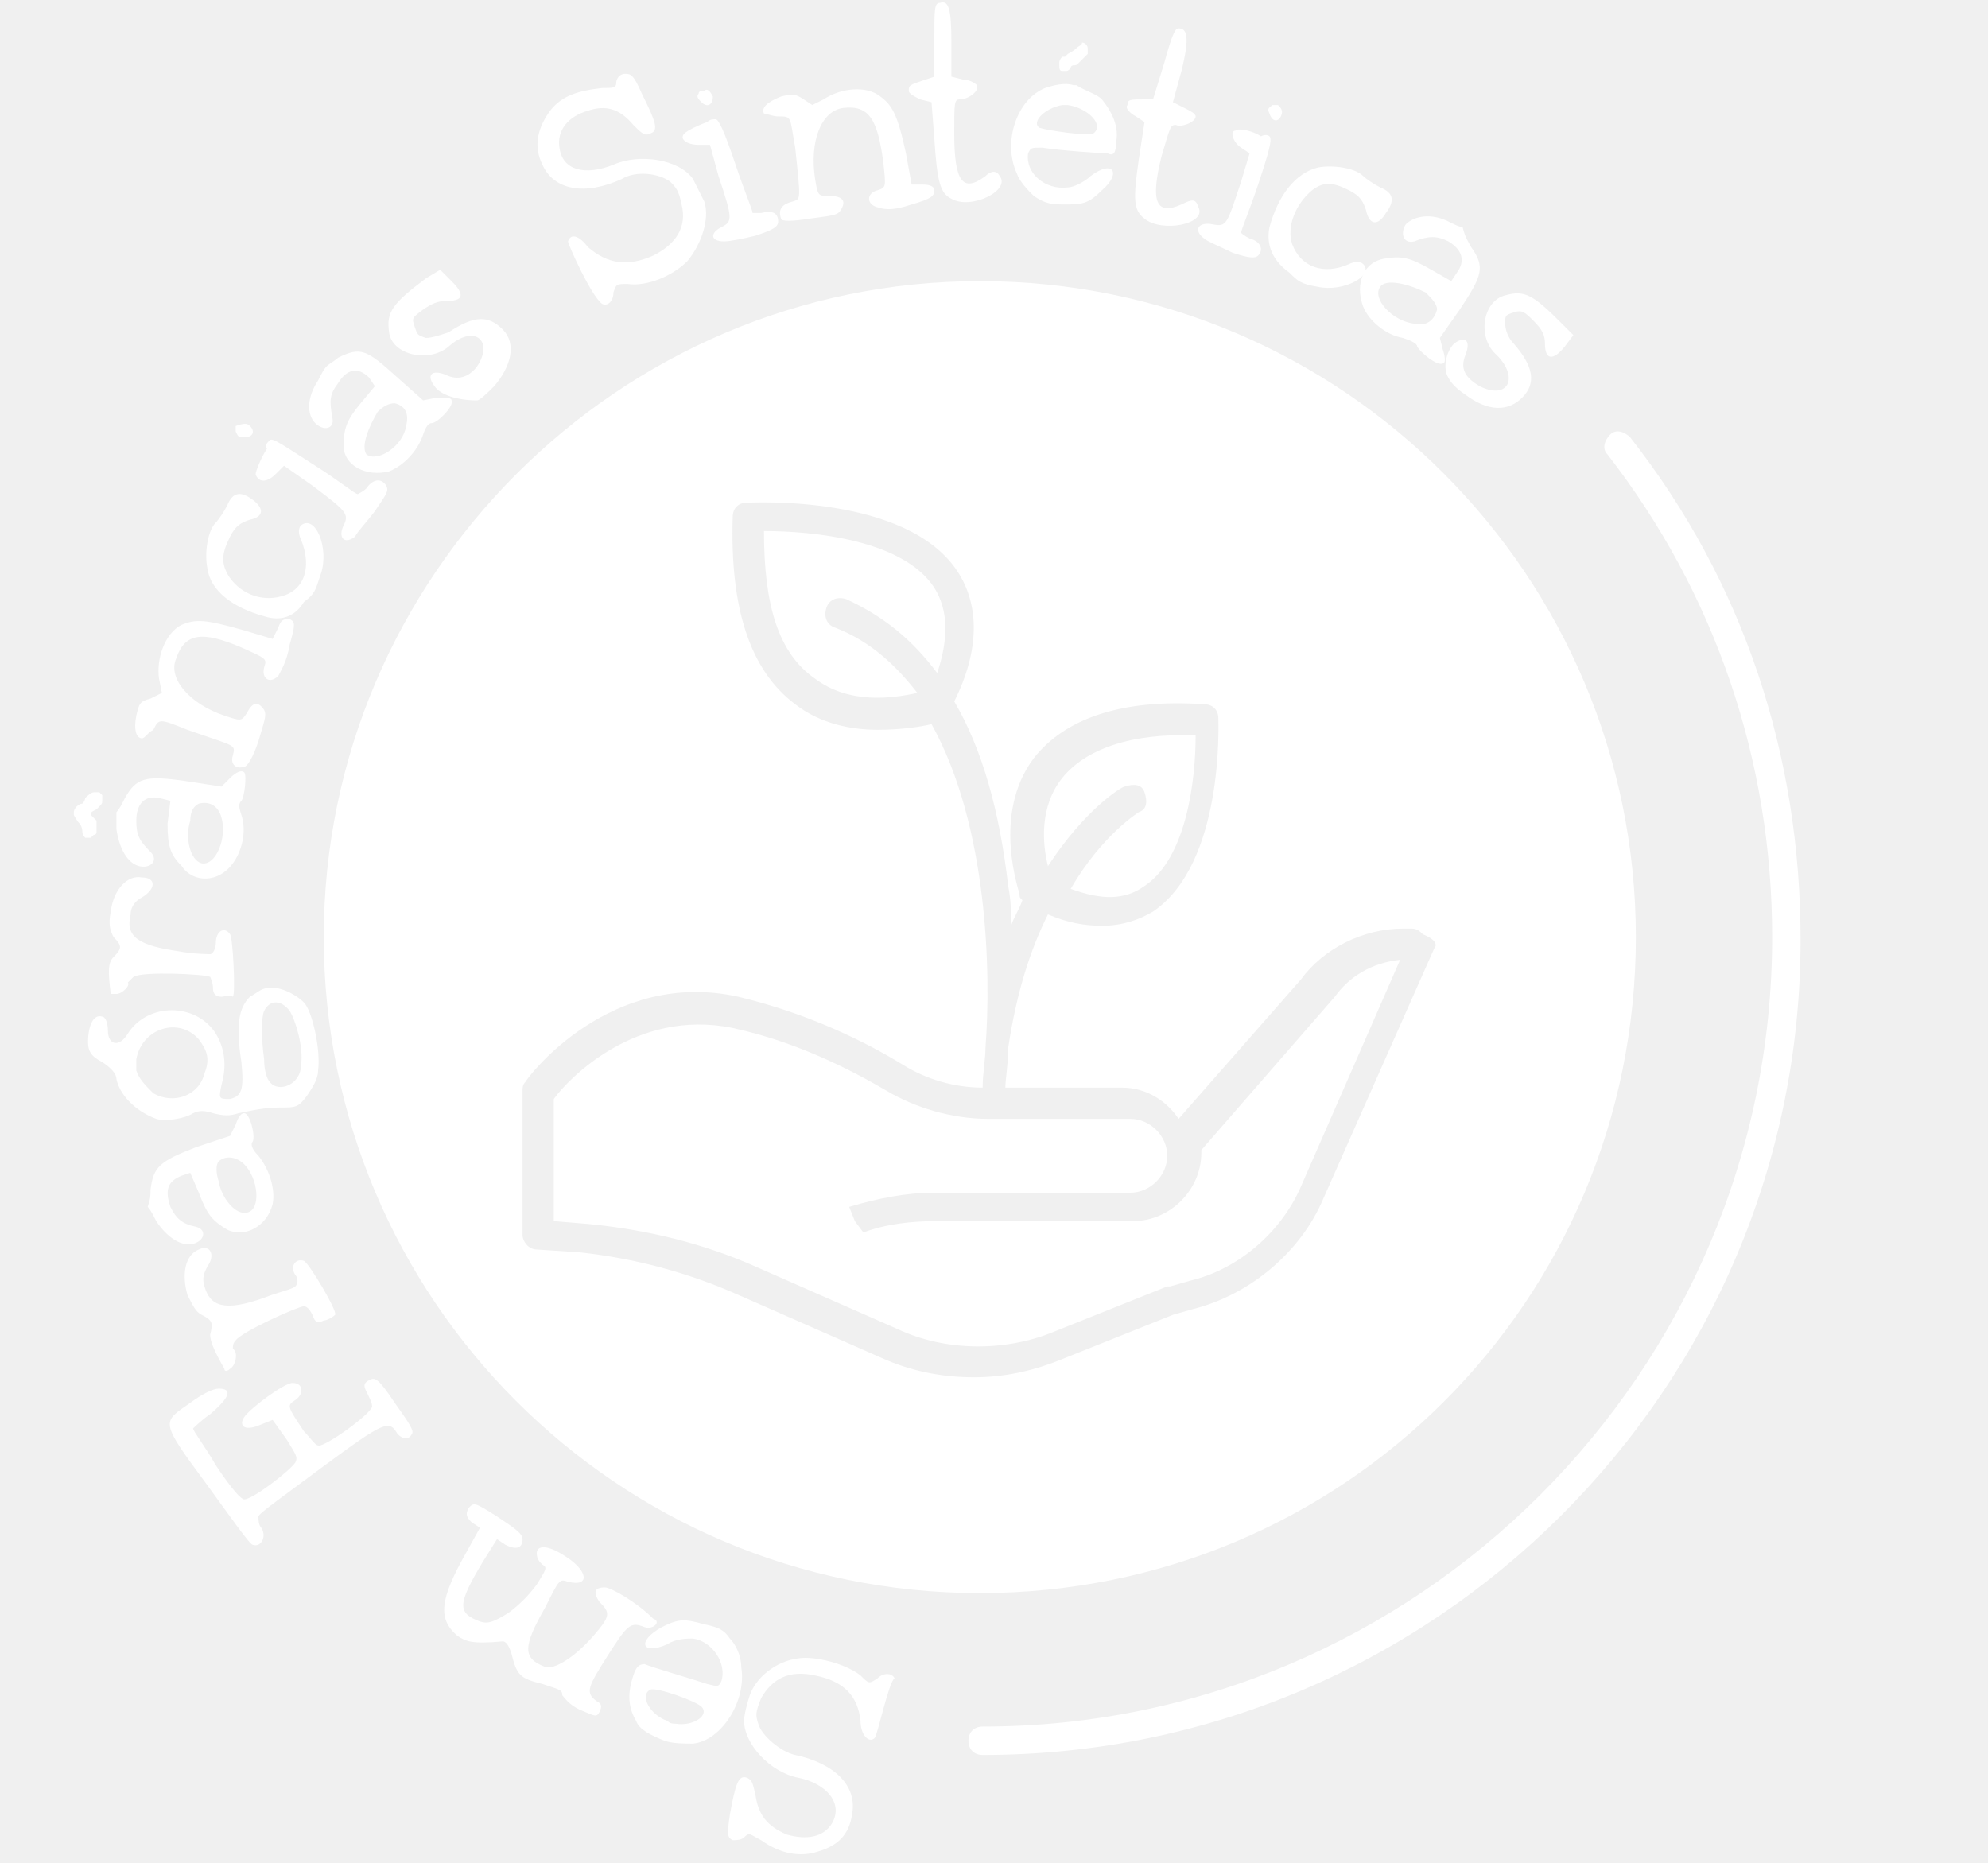
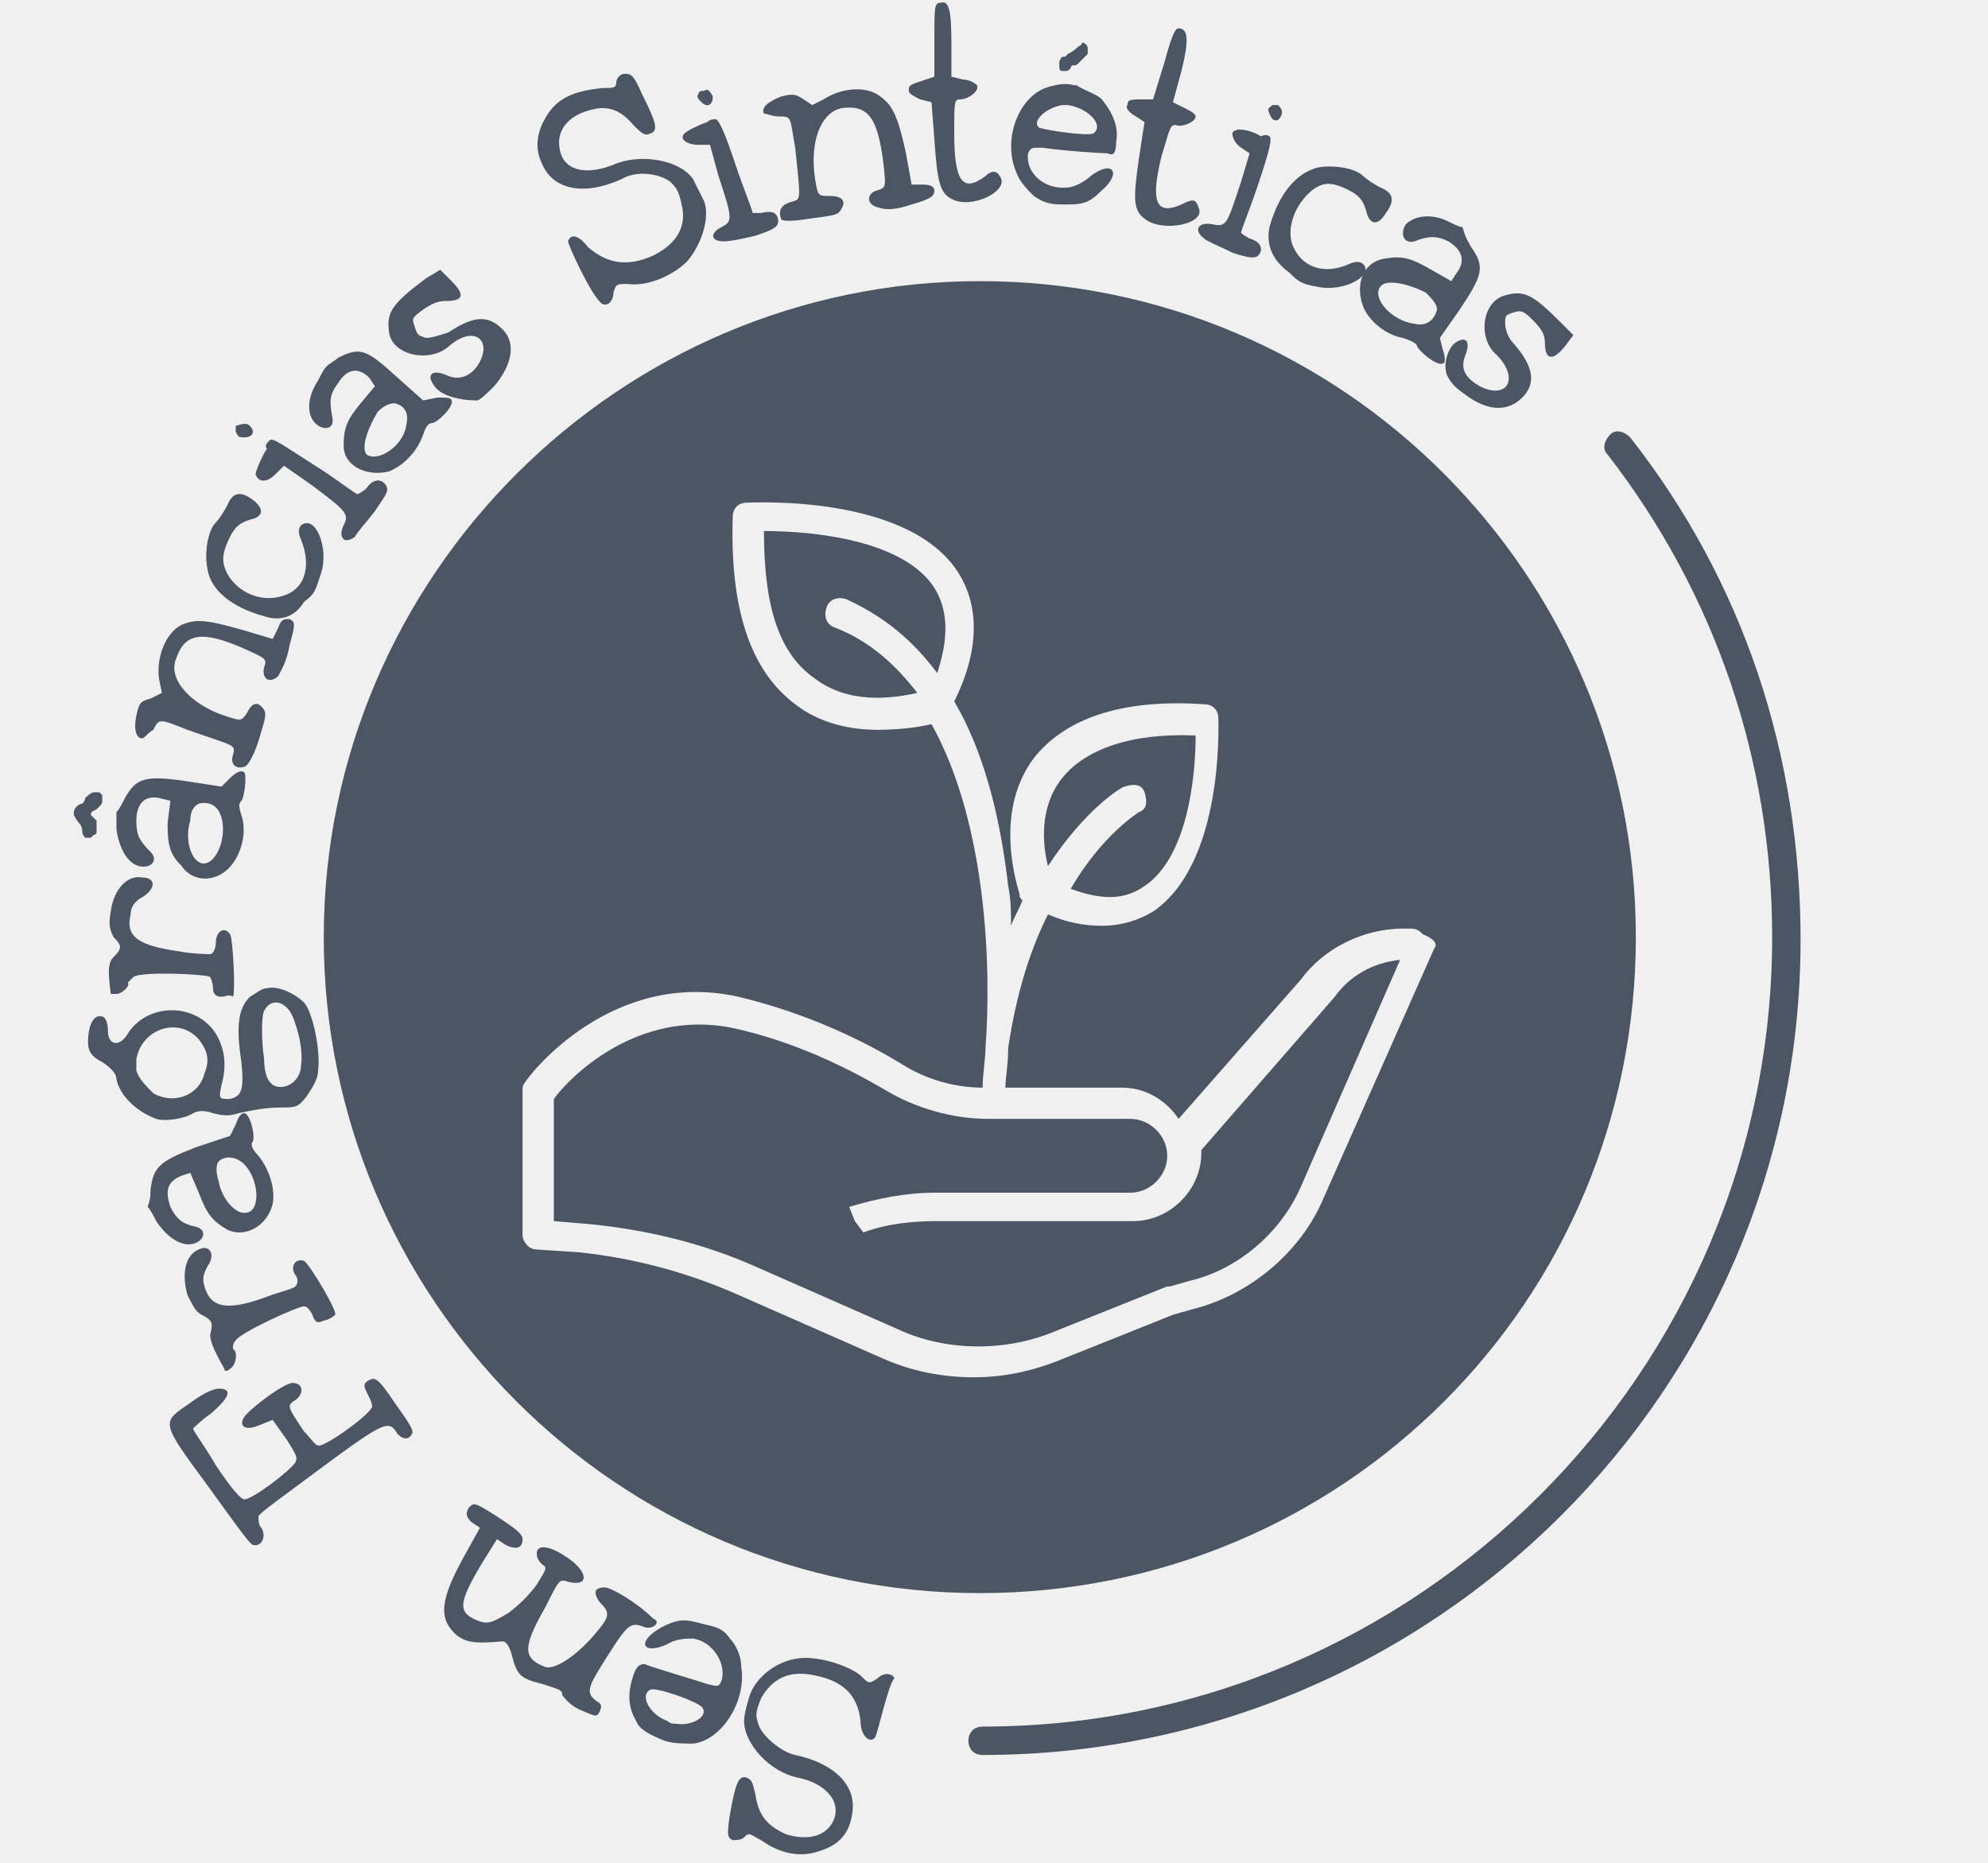
<svg xmlns="http://www.w3.org/2000/svg" version="1.1" id="Camada_1" x="0px" y="0px" viewBox="0 0 70 65.6" style="enable-background:new 0 0 70 65.6;" xml:space="preserve">
  <style type="text/css">
- 	.st0{fill:#FFFFFF;}
+ 	.st0{fill:#4B5563;}
</style>
  <g>
    <path class="st0" d="M30.8,61.2c-0.2,0.2-0.5-0.1-0.5-0.6c-0.1-0.9-0.6-1.4-1.6-1.6c-0.9-0.2-1.5,0.1-1.9,0.8   c-0.2,0.5-0.2,0.6-0.1,0.9c0.1,0.4,0.8,1,1.3,1.1c1.4,0.3,2.2,1.1,2,2.1c-0.1,0.7-0.5,1.1-1.2,1.3c-0.6,0.2-1.3,0.1-2-0.4   c-0.4-0.2-0.4-0.3-0.6-0.1c-0.1,0.1-0.3,0.1-0.4,0.1c-0.2-0.1-0.2-0.2-0.1-0.9c0.2-1.1,0.3-1.4,0.6-1.3c0.2,0.1,0.2,0.2,0.3,0.6   c0.1,0.7,0.4,1.1,1.1,1.4c0.7,0.2,1.3,0.1,1.6-0.4c0.4-0.7-0.2-1.4-1.2-1.6c-1-0.2-1.9-1.2-1.9-2c0-0.2,0.1-0.6,0.2-0.9   c0.2-0.6,0.9-1.2,1.7-1.3c0.6-0.1,1.7,0.2,2.2,0.6c0.3,0.3,0.3,0.3,0.6,0.1c0.2-0.2,0.5-0.2,0.6,0C31.3,59.2,30.9,61.1,30.8,61.2" />
    <path class="st0" d="M22.4,60.6c-0.3-0.5-0.3-1-0.1-1.6c0.1-0.3,0.2-0.4,0.4-0.4c0.2,0.1,1.6,0.5,2.2,0.7c0.4,0.1,0.4,0.1,0.5-0.1   c0.2-0.6-0.3-1.4-1-1.5c-0.2,0-0.6,0-0.9,0.2c-0.9,0.4-1.1-0.1-0.2-0.6c0.6-0.3,0.8-0.3,1.5-0.1c0.5,0.1,0.7,0.2,0.9,0.5   c0.2,0.2,0.4,0.6,0.4,1c0.2,1.2-0.7,2.6-1.7,2.7c-0.3,0-0.7,0-1-0.1C22.9,61.1,22.5,60.9,22.4,60.6 M23.8,60.7   c0.6,0.1,1.2-0.3,0.9-0.6c-0.2-0.2-1.6-0.7-1.8-0.6c-0.4,0.2,0,0.9,0.6,1.1C23.6,60.7,23.7,60.7,23.8,60.7" />
    <path class="st0" d="M22.7,57.3c-0.5-0.2-0.6-0.1-1.3,1c-0.7,1.1-0.8,1.3-0.4,1.6c0.2,0.1,0.2,0.2,0.1,0.4s-0.2,0.1-0.7-0.1   c-0.4-0.2-0.5-0.4-0.6-0.5c0-0.2-0.1-0.2-0.7-0.4c-0.8-0.2-0.9-0.3-1.1-1.1c-0.1-0.3-0.2-0.4-0.3-0.4c-1.1,0.1-1.3,0-1.6-0.2   c-0.7-0.6-0.6-1.3,0.3-2.9l0.5-0.9l-0.3-0.2c-0.2-0.2-0.2-0.3-0.1-0.5c0.2-0.2,0.2-0.2,1,0.3c0.6,0.4,0.9,0.6,0.9,0.8   c0,0.3-0.2,0.4-0.6,0.2l-0.3-0.2L17,55c-0.9,1.5-0.9,1.8-0.1,2.1c0.3,0.1,0.5,0,1-0.3c0.4-0.3,0.7-0.6,1-1c0.3-0.5,0.4-0.6,0.2-0.7   c-0.1-0.1-0.2-0.2-0.2-0.4c0-0.3,0.4-0.3,1,0.1c0.8,0.5,0.9,1.1,0.1,0.9c-0.3-0.1-0.3-0.1-0.8,0.9c-0.8,1.4-0.8,1.8,0,2.1   c0.3,0.1,1-0.3,1.7-1.1c0.6-0.7,0.6-0.8,0.2-1.2c-0.2-0.3-0.2-0.5,0.2-0.5c0.2,0,1.1,0.5,1.7,1.1C23.3,57.1,23,57.4,22.7,57.3" />
    <path class="st0" d="M14,50.5c-0.3-0.5-0.4-0.5-2.7,1.2c-1.2,0.9-2.2,1.6-2.2,1.7c0,0.1,0,0.3,0.1,0.4c0.2,0.3,0,0.7-0.3,0.6   c-0.1,0-0.8-1-1.6-2.1c-1.7-2.3-1.6-2.2-0.6-2.9c0.4-0.3,0.8-0.5,1-0.5c0.5,0,0.4,0.3-0.3,0.9c-0.3,0.2-0.6,0.5-0.6,0.5   c0,0.1,0.4,0.6,0.8,1.3c0.6,0.9,0.9,1.2,1,1.2c0.3,0,1.6-1,1.8-1.3c0.1-0.2,0-0.3-0.3-0.8L9.6,50l-0.5,0.2c-0.5,0.2-0.7,0-0.5-0.3   s1.4-1.2,1.7-1.2c0.4,0,0.4,0.4,0.1,0.6c-0.3,0.2-0.3,0.2,0.3,1.1c0.2,0.2,0.4,0.5,0.5,0.5c0.2,0.1,2-1.2,1.9-1.4   c0-0.1-0.1-0.3-0.2-0.5c-0.1-0.2-0.1-0.3,0.1-0.4c0.2-0.1,0.3-0.1,0.9,0.8c0.5,0.7,0.7,1,0.6,1.1C14.4,50.7,14.2,50.7,14,50.5" />
    <path class="st0" d="M11.4,46.5c-0.2,0.1-0.3,0.1-0.4-0.2c-0.1-0.2-0.2-0.3-0.3-0.3c-0.2,0-2.2,0.9-2.4,1.2   c-0.1,0.1-0.1,0.2-0.1,0.3c0.2,0.1,0.1,0.6-0.1,0.7c-0.1,0.1-0.2,0.1-0.2,0c-0.4-0.7-0.5-1-0.5-1.2c0.1-0.4,0.1-0.5-0.3-0.7   c-0.2-0.1-0.3-0.3-0.5-0.7C6.4,44.9,6.5,44.2,7,44c0.4-0.2,0.6,0.2,0.3,0.6c-0.1,0.2-0.2,0.4-0.1,0.7c0.2,0.7,0.7,0.9,2.1,0.4   c0.5-0.2,1-0.3,1.1-0.4c0.1-0.1,0.1-0.3,0-0.4c-0.2-0.3,0-0.6,0.3-0.5c0.2,0.1,1.2,1.8,1.1,1.9C11.7,46.4,11.5,46.5,11.4,46.5" />
-     <path class="st0" d="M5.3,41.9c0.1-0.8,0.3-1,1.6-1.5L8.1,40l0.2-0.4c0.1-0.3,0.2-0.4,0.3-0.4c0.2,0,0.4,0.8,0.3,1   c-0.1,0.1,0,0.3,0.2,0.5c0.4,0.5,0.6,1.2,0.5,1.7c-0.2,0.8-1,1.2-1.6,0.9C7.5,43,7.3,42.8,7,42l-0.3-0.7l-0.3,0.1   c-0.5,0.2-0.6,0.5-0.4,1.1c0.2,0.4,0.4,0.6,0.9,0.7c0.4,0.1,0.3,0.5-0.1,0.6c-0.4,0.1-0.9-0.2-1.3-0.8c-0.1-0.2-0.2-0.4-0.3-0.5   C5.3,42.2,5.3,42.1,5.3,41.9 M8.7,42.7c0.5-0.1,0.4-1.2-0.1-1.7c-0.3-0.3-0.7-0.3-0.9-0.1c-0.1,0.1-0.1,0.4,0,0.7   C7.8,42.2,8.3,42.8,8.7,42.7" />
+     <path class="st0" d="M5.3,41.9c0.1-0.8,0.3-1,1.6-1.5L8.1,40l0.2-0.4c0.1-0.3,0.2-0.4,0.3-0.4c0.2,0,0.4,0.8,0.3,1   c-0.1,0.1,0,0.3,0.2,0.5c0.4,0.5,0.6,1.2,0.5,1.7c-0.2,0.8-1,1.2-1.6,0.9C7.5,43,7.3,42.8,7,42l-0.3-0.7l-0.3,0.1   c-0.5,0.2-0.6,0.5-0.4,1.1c0.2,0.4,0.4,0.6,0.9,0.7c0.4,0.1,0.3,0.5-0.1,0.6S5.9,43.6,5.5,43c-0.1-0.2-0.2-0.4-0.3-0.5   C5.3,42.2,5.3,42.1,5.3,41.9 M8.7,42.7c0.5-0.1,0.4-1.2-0.1-1.7c-0.3-0.3-0.7-0.3-0.9-0.1c-0.1,0.1-0.1,0.4,0,0.7   C7.8,42.2,8.3,42.8,8.7,42.7" />
    <path class="st0" d="M3.6,35.8c0.1,0,0.2,0.2,0.2,0.5c0,0.5,0.4,0.6,0.7,0.1c0.7-1.1,2.4-1.1,3.1,0c0.3,0.5,0.4,1.1,0.2,1.8   c-0.1,0.5-0.1,0.5,0.3,0.5c0.4-0.1,0.5-0.3,0.4-1.3c-0.2-1.3-0.1-1.9,0.3-2.3C9,35,9.2,34.8,9.4,34.8c0.4-0.1,1,0.2,1.3,0.5   s0.6,1.7,0.5,2.4c0,0.3-0.2,0.6-0.4,0.9C10.5,39,10.4,39,9.9,39c-0.6,0-1,0.1-1.5,0.2c-0.3,0.1-0.5,0.1-0.9,0   c-0.3-0.1-0.5-0.1-0.7,0c-0.3,0.2-1,0.3-1.3,0.2c-0.8-0.3-1.3-0.9-1.4-1.4c0-0.2-0.2-0.4-0.5-0.6c-0.4-0.2-0.5-0.4-0.5-0.7   C3.1,36.1,3.3,35.7,3.6,35.8 M5.4,38.5c0.7,0.4,1.6,0.1,1.8-0.7C7.4,37.3,7.3,37,7,36.6c-0.7-0.8-2-0.4-2.2,0.7c0,0.2,0,0.3,0,0.4   C4.9,38,5.1,38.2,5.4,38.5 M9.5,38.1c0.3,0.4,1.1,0.1,1.1-0.6c0.1-0.6-0.2-1.6-0.4-1.9c-0.3-0.4-0.7-0.4-0.9,0   c-0.1,0.2-0.1,1,0,1.7C9.3,37.7,9.4,38,9.5,38.1" />
    <path class="st0" d="M7.8,35.1c-0.2,0-0.3-0.1-0.3-0.3s-0.1-0.4-0.1-0.4c-0.2-0.1-2.4-0.2-2.7,0c-0.1,0.1-0.2,0.2-0.2,0.2   C4.6,34.7,4.3,35,4.1,35c-0.1,0-0.2,0-0.2,0c-0.1-0.8-0.1-1.1,0.1-1.3c0.3-0.3,0.3-0.4,0-0.7c-0.1-0.2-0.2-0.4-0.1-0.9   C4,31.3,4.5,30.8,5,30.9c0.5,0,0.5,0.4,0,0.7c-0.2,0.1-0.4,0.3-0.4,0.6c-0.2,0.8,0.3,1.1,1.7,1.3c0.5,0.1,1.1,0.1,1.1,0.1   c0.1,0,0.2-0.2,0.2-0.4c0-0.4,0.3-0.6,0.5-0.3C8.2,33,8.3,35,8.2,35.1C8.1,35,7.9,35.1,7.8,35.1" />
-     <path class="st0" d="M2.7,28.4c0,0,0.1-0.1,0.2-0.1C3,28.2,3,28.1,3,28.1s0.2-0.2,0.3-0.2c0.1,0,0.1,0,0.2,0L3.6,28   c0,0,0,0.1,0,0.2s0,0.1-0.2,0.3c-0.2,0.1-0.2,0.1-0.2,0.2l0.2,0.2c0,0,0,0,0,0.1c0,0,0,0,0,0.1s0,0.1,0,0.2c0,0,0,0.1-0.1,0.1   l-0.1,0.1H3.1c-0.1,0-0.1,0-0.1,0s-0.1-0.1-0.1-0.2c0-0.2-0.1-0.3-0.1-0.3c-0.1-0.1-0.2-0.3-0.2-0.3v-0.1   C2.6,28.5,2.7,28.4,2.7,28.4 M4.4,28.1c0.4-0.7,0.7-0.8,2.1-0.6l1.3,0.2l0.3-0.3c0.2-0.2,0.4-0.3,0.5-0.2c0.1,0.1,0,0.9-0.1,1   s-0.1,0.2,0,0.5c0.2,0.6,0,1.3-0.3,1.7c-0.5,0.7-1.4,0.7-1.8,0.1C6,30.1,5.9,29.8,5.9,29L6,28.2l-0.4-0.1c-0.5-0.1-0.8,0.2-0.8,0.8   c0,0.5,0.1,0.7,0.5,1.1c0.3,0.3,0,0.6-0.4,0.5s-0.7-0.6-0.8-1.3c0-0.3,0-0.4,0-0.6C4.2,28.5,4.3,28.3,4.4,28.1 M7.1,30.4   c0.5,0.1,0.9-0.9,0.7-1.6c-0.1-0.4-0.4-0.6-0.8-0.5c-0.2,0.1-0.3,0.3-0.3,0.6C6.5,29.5,6.7,30.3,7.1,30.4" />
+     <path class="st0" d="M2.7,28.4c0,0,0.1-0.1,0.2-0.1C3,28.2,3,28.1,3,28.1s0.2-0.2,0.3-0.2s0.1,0,0.2,0L3.6,28c0,0,0,0.1,0,0.2   s0,0.1-0.2,0.3c-0.2,0.1-0.2,0.1-0.2,0.2l0.2,0.2c0,0,0,0,0,0.1c0,0,0,0,0,0.1s0,0.1,0,0.2c0,0,0,0.1-0.1,0.1l-0.1,0.1H3.1   c-0.1,0-0.1,0-0.1,0s-0.1-0.1-0.1-0.2c0-0.2-0.1-0.3-0.1-0.3c-0.1-0.1-0.2-0.3-0.2-0.3v-0.1C2.6,28.5,2.7,28.4,2.7,28.4 M4.4,28.1   c0.4-0.7,0.7-0.8,2.1-0.6l1.3,0.2l0.3-0.3c0.2-0.2,0.4-0.3,0.5-0.2c0.1,0.1,0,0.9-0.1,1s-0.1,0.2,0,0.5c0.2,0.6,0,1.3-0.3,1.7   c-0.5,0.7-1.4,0.7-1.8,0.1C6,30.1,5.9,29.8,5.9,29L6,28.2l-0.4-0.1c-0.5-0.1-0.8,0.2-0.8,0.8c0,0.5,0.1,0.7,0.5,1.1   c0.3,0.3,0,0.6-0.4,0.5s-0.7-0.6-0.8-1.3c0-0.3,0-0.4,0-0.6C4.2,28.5,4.3,28.3,4.4,28.1 M7.1,30.4c0.5,0.1,0.9-0.9,0.7-1.6   c-0.1-0.4-0.4-0.6-0.8-0.5c-0.2,0.1-0.3,0.3-0.3,0.6C6.5,29.5,6.7,30.3,7.1,30.4" />
    <path class="st0" d="M8.2,26.6c0.1-0.4,0.1-0.3-1.6-0.9c-1-0.4-1-0.4-1.2,0C5.2,25.8,5.1,26,5,26c-0.2,0-0.3-0.3-0.2-0.8   c0.1-0.4,0.1-0.5,0.5-0.6l0.4-0.2l-0.1-0.5c-0.1-0.7,0.2-1.6,0.8-1.9c0.5-0.2,0.8-0.2,2.2,0.2l1,0.3l0.2-0.4   c0.1-0.3,0.2-0.3,0.4-0.3c0.2,0.1,0.2,0.2,0,0.9c-0.1,0.6-0.3,0.9-0.4,1.1c-0.3,0.3-0.6,0.1-0.5-0.3c0.1-0.3,0.1-0.3-0.8-0.7   c-1.4-0.6-2-0.5-2.3,0.4c-0.3,0.7,0.5,1.6,1.7,2c0.6,0.2,0.6,0.2,0.8-0.1c0.2-0.4,0.4-0.4,0.6-0.1c0.1,0.2,0,0.4-0.2,1.1   C8.9,26.7,8.7,27,8.6,27C8.3,27.1,8.1,26.9,8.2,26.6" />
    <path class="st0" d="M9.3,21.7c-1.1-0.3-1.9-0.9-2-1.7c-0.1-0.5,0-1.3,0.3-1.6C7.7,18.3,7.9,18,8,17.8c0.2-0.5,0.5-0.5,0.9-0.2   s0.4,0.6-0.1,0.7c-0.3,0.1-0.5,0.2-0.7,0.6c-0.3,0.6-0.3,0.9-0.1,1.3c0.4,0.7,1.2,1,1.9,0.8c0.8-0.2,1.1-1,0.7-2   c-0.1-0.2-0.1-0.4,0-0.5c0.5-0.4,1,0.8,0.7,1.7c-0.2,0.6-0.2,0.7-0.6,1C10.4,21.7,9.9,21.9,9.3,21.7" />
    <path class="st0" d="M8.8,15c0.2,0.2,0.1,0.4-0.2,0.4c-0.2,0-0.2,0-0.3-0.2c0-0.1,0-0.1,0-0.2C8.6,14.9,8.7,14.9,8.8,15 M9.5,15.5   c0.1-0.1,0.5,0.2,1.6,0.9c0.8,0.5,1.4,1,1.5,1c0,0,0.2-0.1,0.3-0.2c0.2-0.3,0.5-0.4,0.7-0.1c0.1,0.2,0,0.3-0.4,0.9   c-0.3,0.4-0.6,0.7-0.7,0.9c-0.4,0.3-0.6,0-0.4-0.4c0.2-0.4,0.1-0.5-1.1-1.4l-1-0.7l-0.3,0.3C9.4,17,9.1,17,9,16.7   c0-0.1,0.2-0.6,0.4-0.9C9.3,15.7,9.4,15.6,9.5,15.5" />
    <path class="st0" d="M11.9,12.6c0.8-0.4,1-0.3,2.1,0.7l0.9,0.8l0.5-0.1c0.3,0,0.5,0,0.5,0.1c0.1,0.2-0.5,0.8-0.7,0.8   c-0.1,0-0.2,0.1-0.3,0.4c-0.2,0.6-0.7,1.1-1.2,1.3c-0.8,0.2-1.6-0.2-1.6-0.9c0-0.6,0.1-0.9,0.6-1.5l0.5-0.6L13,13.3   c-0.4-0.4-0.8-0.3-1.1,0.2c-0.3,0.4-0.3,0.6-0.2,1.2c0.1,0.4-0.3,0.5-0.6,0.2s-0.3-0.9,0.1-1.5c0.1-0.2,0.2-0.4,0.3-0.5   C11.6,12.8,11.8,12.7,11.9,12.6 M12.9,16c0.4,0.3,1.3-0.3,1.4-1c0.1-0.4,0-0.7-0.4-0.8c-0.2,0-0.4,0.1-0.6,0.3   C13,15,12.7,15.7,12.9,16" />
    <path class="st0" d="M15.3,13.6c-0.3-0.4-0.1-0.6,0.4-0.4c0.4,0.2,0.8,0.1,1.1-0.3c0.6-0.9-0.1-1.5-1-0.7c-0.7,0.6-2,0.3-2.1-0.5   c-0.1-0.7,0.1-1,1.3-1.9l0.5-0.3l0.4,0.4c0.5,0.5,0.4,0.7-0.2,0.7c-0.3,0-0.5,0.1-0.8,0.3c-0.4,0.3-0.4,0.3-0.3,0.6   s0.1,0.3,0.4,0.4c0.2,0,0.5-0.1,0.8-0.2c0.9-0.6,1.4-0.6,1.9-0.1s0.3,1.3-0.3,2c-0.2,0.2-0.5,0.5-0.6,0.5   C16.1,14.1,15.5,13.9,15.3,13.6" />
    <path class="st0" d="M20,8.5c0.1-0.3,0.4-0.2,0.7,0.2C21.4,9.3,22.1,9.4,23,9c0.8-0.4,1.2-1,1-1.8c-0.1-0.5-0.2-0.6-0.4-0.8   c-0.4-0.3-1.2-0.4-1.7-0.1c-1.3,0.6-2.4,0.4-2.8-0.5c-0.3-0.6-0.2-1.2,0.2-1.8c0.4-0.6,1-0.8,1.9-0.9c0.4,0,0.5,0,0.5-0.2   c0-0.1,0.1-0.3,0.3-0.3c0.2,0,0.3,0,0.6,0.7c0.5,1,0.6,1.3,0.3,1.4c-0.2,0.1-0.3,0-0.6-0.3c-0.5-0.6-1-0.7-1.6-0.5   c-0.7,0.2-1.1,0.7-1,1.3c0.1,0.8,0.9,1,1.9,0.6c0.9-0.4,2.3-0.2,2.8,0.5c0.1,0.2,0.3,0.6,0.4,0.8c0.2,0.6-0.1,1.5-0.6,2.1   c-0.5,0.5-1.4,0.9-2.1,0.8c-0.4,0-0.4,0-0.5,0.3c0,0.3-0.2,0.5-0.4,0.4C20.8,10.4,20,8.6,20,8.5" />
-     <path class="st0" d="M25.2,4.2c0.1,0,0.3,0.4,0.7,1.6c0.3,0.9,0.6,1.6,0.6,1.7c0,0,0.2,0,0.3,0c0.4-0.1,0.6,0,0.6,0.3   c0,0.2-0.2,0.3-0.8,0.5c-0.4,0.1-0.9,0.2-1.1,0.2C25,8.5,25,8.2,25.4,8c0.4-0.2,0.4-0.3-0.1-1.8L25,5.1h-0.4   c-0.4,0-0.7-0.2-0.5-0.4c0.1-0.1,0.5-0.3,0.8-0.4C25,4.2,25.1,4.2,25.2,4.2 M25.1,3.4c0,0.3-0.2,0.4-0.4,0.2   c-0.1-0.1-0.2-0.2-0.1-0.3c0-0.1,0.1-0.1,0.2-0.1C24.9,3.1,25,3.2,25.1,3.4" />
+     <path class="st0" d="M25.2,4.2c0.1,0,0.3,0.4,0.7,1.6c0.3,0.9,0.6,1.6,0.6,1.7c0,0,0.2,0,0.3,0c0.4-0.1,0.6,0,0.6,0.3   c0,0.2-0.2,0.3-0.8,0.5c-0.4,0.1-0.9,0.2-1.1,0.2C25,8.5,25,8.2,25.4,8s0.4-0.3-0.1-1.8L25,5.1h-0.4c-0.4,0-0.7-0.2-0.5-0.4   c0.1-0.1,0.5-0.3,0.8-0.4C25,4.2,25.1,4.2,25.2,4.2 M25.1,3.4c0,0.3-0.2,0.4-0.4,0.2c-0.1-0.1-0.2-0.2-0.1-0.3   c0-0.1,0.1-0.1,0.2-0.1C24.9,3.1,25,3.2,25.1,3.4" />
    <path class="st0" d="M27.9,7.1c0.3-0.1,0.3,0,0.1-1.9c-0.2-1.1-0.1-1.1-0.6-1.1C27.2,4.1,27,4,26.9,4c-0.1-0.2,0.1-0.4,0.6-0.6   c0.4-0.1,0.5-0.1,0.8,0.1l0.3,0.2L29,3.5c0.6-0.4,1.5-0.5,2-0.1c0.4,0.3,0.6,0.6,0.9,2l0.2,1.1h0.4c0.3,0,0.4,0.1,0.4,0.2   c0,0.2-0.1,0.3-0.8,0.5c-0.6,0.2-0.9,0.2-1.2,0.1c-0.4-0.1-0.4-0.5,0-0.6c0.3-0.1,0.3-0.1,0.2-1c-0.2-1.5-0.5-2-1.4-1.9   c-0.8,0.1-1.2,1.2-1,2.5c0.1,0.6,0.1,0.6,0.5,0.6c0.5,0,0.6,0.2,0.4,0.5c-0.1,0.2-0.4,0.2-1.1,0.3c-0.6,0.1-1,0.1-1,0   C27.4,7.4,27.5,7.2,27.9,7.1" />
    <path class="st0" d="M32.9,4.9l-0.1-1.3l-0.4-0.1C32.2,3.4,32,3.3,32,3.2C32,3,32,3,32.6,2.8l0.3-0.1V1.4c0-1.1,0-1.3,0.2-1.3   c0.3-0.1,0.4,0.2,0.4,1.4v1.2l0.4,0.1c0.2,0,0.4,0.1,0.5,0.2c0.1,0.2-0.3,0.5-0.6,0.5c-0.2,0-0.2,0.1-0.2,1.2   c0,1.7,0.3,2.1,1.1,1.5c0.2-0.2,0.4-0.2,0.5,0c0.4,0.5-1,1.2-1.7,0.8C33.1,6.8,33,6.4,32.9,4.9" />
    <path class="st0" d="M38.8,3.5c0.4,0.5,0.6,1,0.5,1.5c0,0.4-0.1,0.5-0.3,0.4c-0.2,0-1.7-0.1-2.3-0.2c-0.4,0-0.4,0-0.5,0.2   c-0.1,0.7,0.6,1.3,1.4,1.2c0.2,0,0.6-0.2,0.8-0.4c0.8-0.6,1.1-0.1,0.4,0.5c-0.5,0.5-0.7,0.5-1.4,0.5c-0.5,0-0.7-0.1-1-0.3   c-0.2-0.2-0.5-0.5-0.6-0.8c-0.5-1.1,0-2.6,1-3c0.3-0.1,0.7-0.2,1-0.1h0.1C38.2,3.2,38.6,3.3,38.8,3.5 M37.4,3.7   c-0.6,0.1-1.1,0.6-0.8,0.8c0.3,0.1,1.7,0.3,1.9,0.2c0.4-0.3-0.2-0.9-0.9-1C37.6,3.7,37.5,3.7,37.4,3.7 M38.1,1.5   c0.1,0,0.2,0.1,0.2,0.2v0.1v0.1l0,0c0,0-0.1,0.1-0.3,0.3c-0.1,0.1-0.1,0.1-0.2,0.1c0,0-0.1,0-0.1,0.1c-0.1,0.1-0.1,0.1-0.2,0.1   c-0.1,0-0.1,0-0.1,0c-0.1,0-0.1-0.1-0.1-0.2V2.2c0-0.1,0.1-0.2,0.1-0.2s0,0,0.1,0c0,0,0,0,0.1-0.1c0.2-0.1,0.3-0.2,0.3-0.2   C38,1.6,38.1,1.6,38.1,1.5C38,1.5,38,1.5,38.1,1.5L38.1,1.5" />
    <path class="st0" d="M40.1,5.6l0.2-1.3L40,4.1c-0.2-0.1-0.4-0.3-0.3-0.4c0-0.2,0.1-0.2,0.6-0.2h0.3L41,2.2C41.3,1.1,41.4,1,41.5,1   c0.3,0,0.4,0.3,0.1,1.5l-0.3,1.1l0.4,0.2c0.2,0.1,0.4,0.2,0.4,0.3c0,0.2-0.5,0.4-0.7,0.3c-0.2,0-0.2,0.1-0.5,1.1   c-0.4,1.6-0.2,2.1,0.7,1.7C42,7,42.1,7,42.2,7.3c0.3,0.6-1.3,0.9-1.9,0.4C39.9,7.4,39.9,7,40.1,5.6" />
    <path class="st0" d="M44.7,4.8c0.1,0.1,0,0.5-0.4,1.7c-0.3,0.9-0.6,1.6-0.6,1.7c0,0,0.1,0.1,0.3,0.2c0.4,0.1,0.5,0.4,0.3,0.6   c-0.1,0.1-0.3,0.1-0.9-0.1c-0.4-0.2-0.9-0.4-1-0.5c-0.4-0.3-0.2-0.6,0.3-0.5s0.5,0,1-1.5l0.3-1l-0.3-0.2c-0.3-0.2-0.4-0.6-0.2-0.6   c0.1-0.1,0.6,0,0.9,0.2C44.6,4.7,44.7,4.8,44.7,4.8 M45.1,4.1C45,4.3,44.8,4.3,44.7,4c-0.1-0.2,0-0.2,0.1-0.3c0.1,0,0.1,0,0.2,0   C45.1,3.8,45.2,3.9,45.1,4.1" />
    <path class="st0" d="M44.7,8c0.3-1.1,0.9-1.9,1.7-2.1c0.5-0.1,1.3,0,1.6,0.3c0.1,0.1,0.4,0.3,0.6,0.4c0.5,0.2,0.5,0.5,0.2,0.9   c-0.3,0.5-0.6,0.4-0.7-0.1c-0.1-0.3-0.2-0.5-0.6-0.7c-0.6-0.3-0.9-0.3-1.3,0c-0.6,0.5-0.9,1.3-0.7,1.9c0.3,0.8,1.1,1.1,2,0.7   c0.2-0.1,0.4-0.1,0.5,0c0.4,0.4-0.7,1-1.6,0.8c-0.6-0.1-0.7-0.2-1-0.5C44.7,9.1,44.6,8.5,44.7,8" />
    <path class="st0" d="M51.8,8.7c0.5,0.7,0.4,1-0.4,2.2l-0.7,1l0.1,0.4c0.1,0.3,0.1,0.5,0,0.5c-0.2,0.1-0.8-0.4-0.9-0.6   c0-0.1-0.2-0.2-0.5-0.3c-0.6-0.1-1.2-0.6-1.4-1.1c-0.3-0.8,0-1.6,0.8-1.7c0.6-0.1,0.9,0,1.6,0.4l0.7,0.4l0.2-0.3   c0.3-0.4,0.2-0.8-0.3-1.1c-0.4-0.2-0.7-0.2-1.2,0c-0.4,0.1-0.5-0.3-0.3-0.6c0.3-0.3,0.9-0.4,1.5-0.1C51.2,7.9,51.4,8,51.5,8   C51.6,8.4,51.7,8.5,51.8,8.7 M48.6,10.1c-0.3,0.4,0.4,1.2,1.2,1.3c0.4,0.1,0.7-0.1,0.8-0.5c0-0.2-0.2-0.4-0.4-0.6   C49.6,10,48.8,9.8,48.6,10.1" />
    <path class="st0" d="M51.2,12.1c0.4-0.3,0.6-0.1,0.4,0.4c-0.2,0.5,0,0.8,0.5,1.1c1,0.5,1.4-0.3,0.6-1.1c-0.7-0.6-0.5-1.9,0.3-2.1   c0.7-0.2,1,0,2,1l0.4,0.4l-0.3,0.4c-0.4,0.5-0.7,0.5-0.7-0.1c0-0.3-0.1-0.5-0.4-0.8c-0.3-0.3-0.4-0.4-0.7-0.3   C53,11.1,53,11.1,53,11.4c0,0.2,0.1,0.5,0.3,0.7c0.7,0.8,0.8,1.4,0.3,1.9s-1.2,0.5-2-0.1c-0.3-0.2-0.5-0.4-0.6-0.6   C50.8,13,50.9,12.4,51.2,12.1" />
    <path class="st0" d="M34.6,61.8c-0.3,0-0.5-0.2-0.5-0.5s0.2-0.5,0.5-0.5c15.3,0,27.8-12.5,27.8-27.8c0-6.2-2-12.1-5.8-17   c-0.2-0.2-0.1-0.5,0.1-0.7c0.2-0.2,0.5-0.1,0.7,0.1c4,5.1,6,11.2,6,17.7C63.4,48.9,50.5,61.8,34.6,61.8" />
    <path class="st0" d="M29.4,22.1c-0.3-0.1-0.4-0.4-0.3-0.7c0.1-0.3,0.4-0.4,0.7-0.3c1.3,0.6,2.3,1.4,3.2,2.6c0.4-1.2,0.4-2.2-0.1-3   c-1.1-1.7-4.3-2-6-2c0,2.6,0.5,4.3,1.8,5.2c1.2,0.9,2.7,0.7,3.6,0.5C31.6,23.5,30.7,22.6,29.4,22.1" />
    <path class="st0" d="M39.6,27.7c0.3-0.1,0.6-0.1,0.7,0.2c0.1,0.3,0.1,0.6-0.2,0.7c0,0-1.3,0.8-2.4,2.7c1.1,0.4,1.9,0.4,2.6-0.1   c1.5-1,1.8-3.8,1.8-5.3c-2.3-0.1-3.9,0.5-4.7,1.5s-0.7,2.3-0.5,3.1C38.2,28.5,39.5,27.7,39.6,27.7" />
    <path class="st0" d="M34.5,9.9C21.8,9.9,11.4,20.3,11.4,33s10.3,23.1,23.1,23.1S57.6,45.8,57.6,33C57.6,20.3,47.3,9.9,34.5,9.9    M50.5,33.4l-3.9,8.8c-0.8,1.9-2.6,3.4-4.6,3.9l-0.7,0.2l-4,1.6c-1,0.4-2,0.6-3,0.6c-1.1,0-2.2-0.2-3.3-0.7l-5-2.2   c-1.8-0.8-3.7-1.3-5.6-1.5L18.9,44c-0.3,0-0.5-0.3-0.5-0.5v-5.1c0-0.1,0-0.2,0.1-0.3c0.1-0.2,3-4,7.5-3c2.5,0.6,4.5,1.6,5.8,2.4   c0.8,0.5,1.8,0.8,2.8,0.8c0-0.5,0.1-1,0.1-1.4c0.2-2.6,0.1-7.8-1.9-11.4c-0.4,0.1-1.1,0.2-1.9,0.2c-0.9,0-2-0.2-2.9-0.9   c-1.6-1.2-2.3-3.4-2.2-6.6c0-0.3,0.2-0.5,0.5-0.5c0.2,0,5.6-0.3,7.4,2.4c0.8,1.2,0.8,2.8-0.1,4.6c1,1.7,1.6,3.9,1.9,6.5   c0.1,0.5,0.1,0.9,0.1,1.4c0.1-0.3,0.3-0.6,0.4-0.9c-0.1-0.1-0.1-0.1-0.1-0.2s-1-2.8,0.5-4.8c1.1-1.4,3.1-2.1,6-1.9   c0.3,0,0.5,0.2,0.5,0.5c0,0.2,0.2,5.1-2.3,6.8c-0.5,0.3-1.1,0.5-1.8,0.5c-0.6,0-1.2-0.1-1.9-0.4c-0.6,1.2-1.1,2.7-1.4,4.7   c0,0.6-0.1,1.1-0.1,1.4h4.1c0.9,0,1.6,0.5,2,1.1l4.3-4.9c0.8-1.1,2.2-1.8,3.6-1.8h0.3c0.2,0,0.3,0.1,0.4,0.2   C50.6,33.1,50.6,33.3,50.5,33.4" />
    <path class="st0" d="M47,35.1l-4.7,5.4c0,0,0,0,0,0.1c0,1.3-1.1,2.4-2.4,2.4H33c-0.9,0-1.8,0.1-2.6,0.4L30.1,43l-0.2-0.5l0,0   c1-0.3,2-0.5,3-0.5h6.9c0.7,0,1.3-0.6,1.3-1.3s-0.6-1.3-1.3-1.3h-5c-1.3,0-2.6-0.4-3.6-1c-1.2-0.7-3.1-1.7-5.4-2.2   c-3.4-0.7-5.8,1.8-6.3,2.5V43l1.2,0.1c2.1,0.2,4.1,0.7,5.9,1.5l5,2.2c1.7,0.8,3.8,0.8,5.5,0.1l4-1.6c0,0,0,0,0.1,0l0.7-0.2   c1.7-0.4,3.2-1.7,3.9-3.3l3.5-8C48.3,33.9,47.5,34.4,47,35.1" />
  </g>
</svg>
